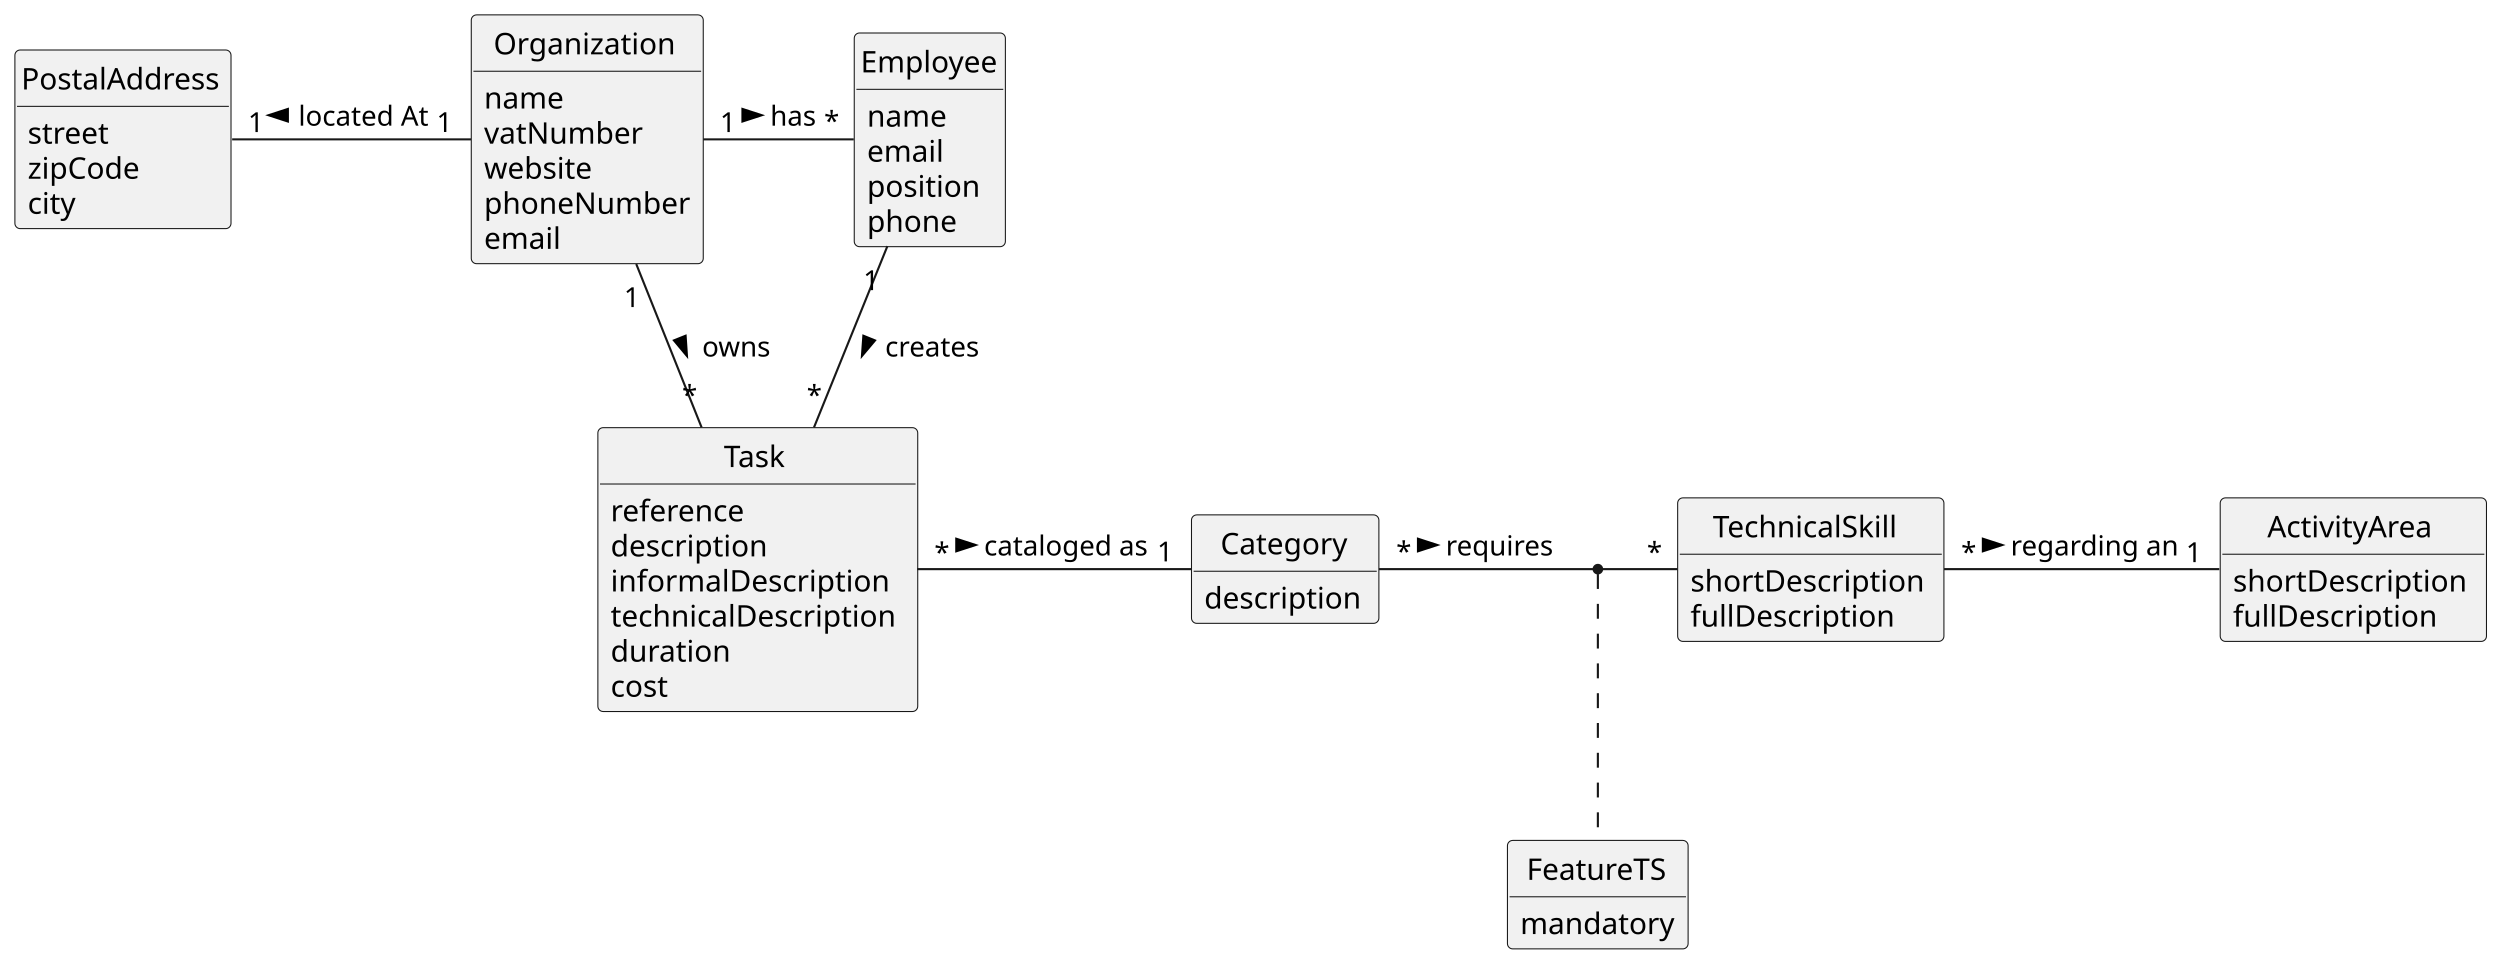
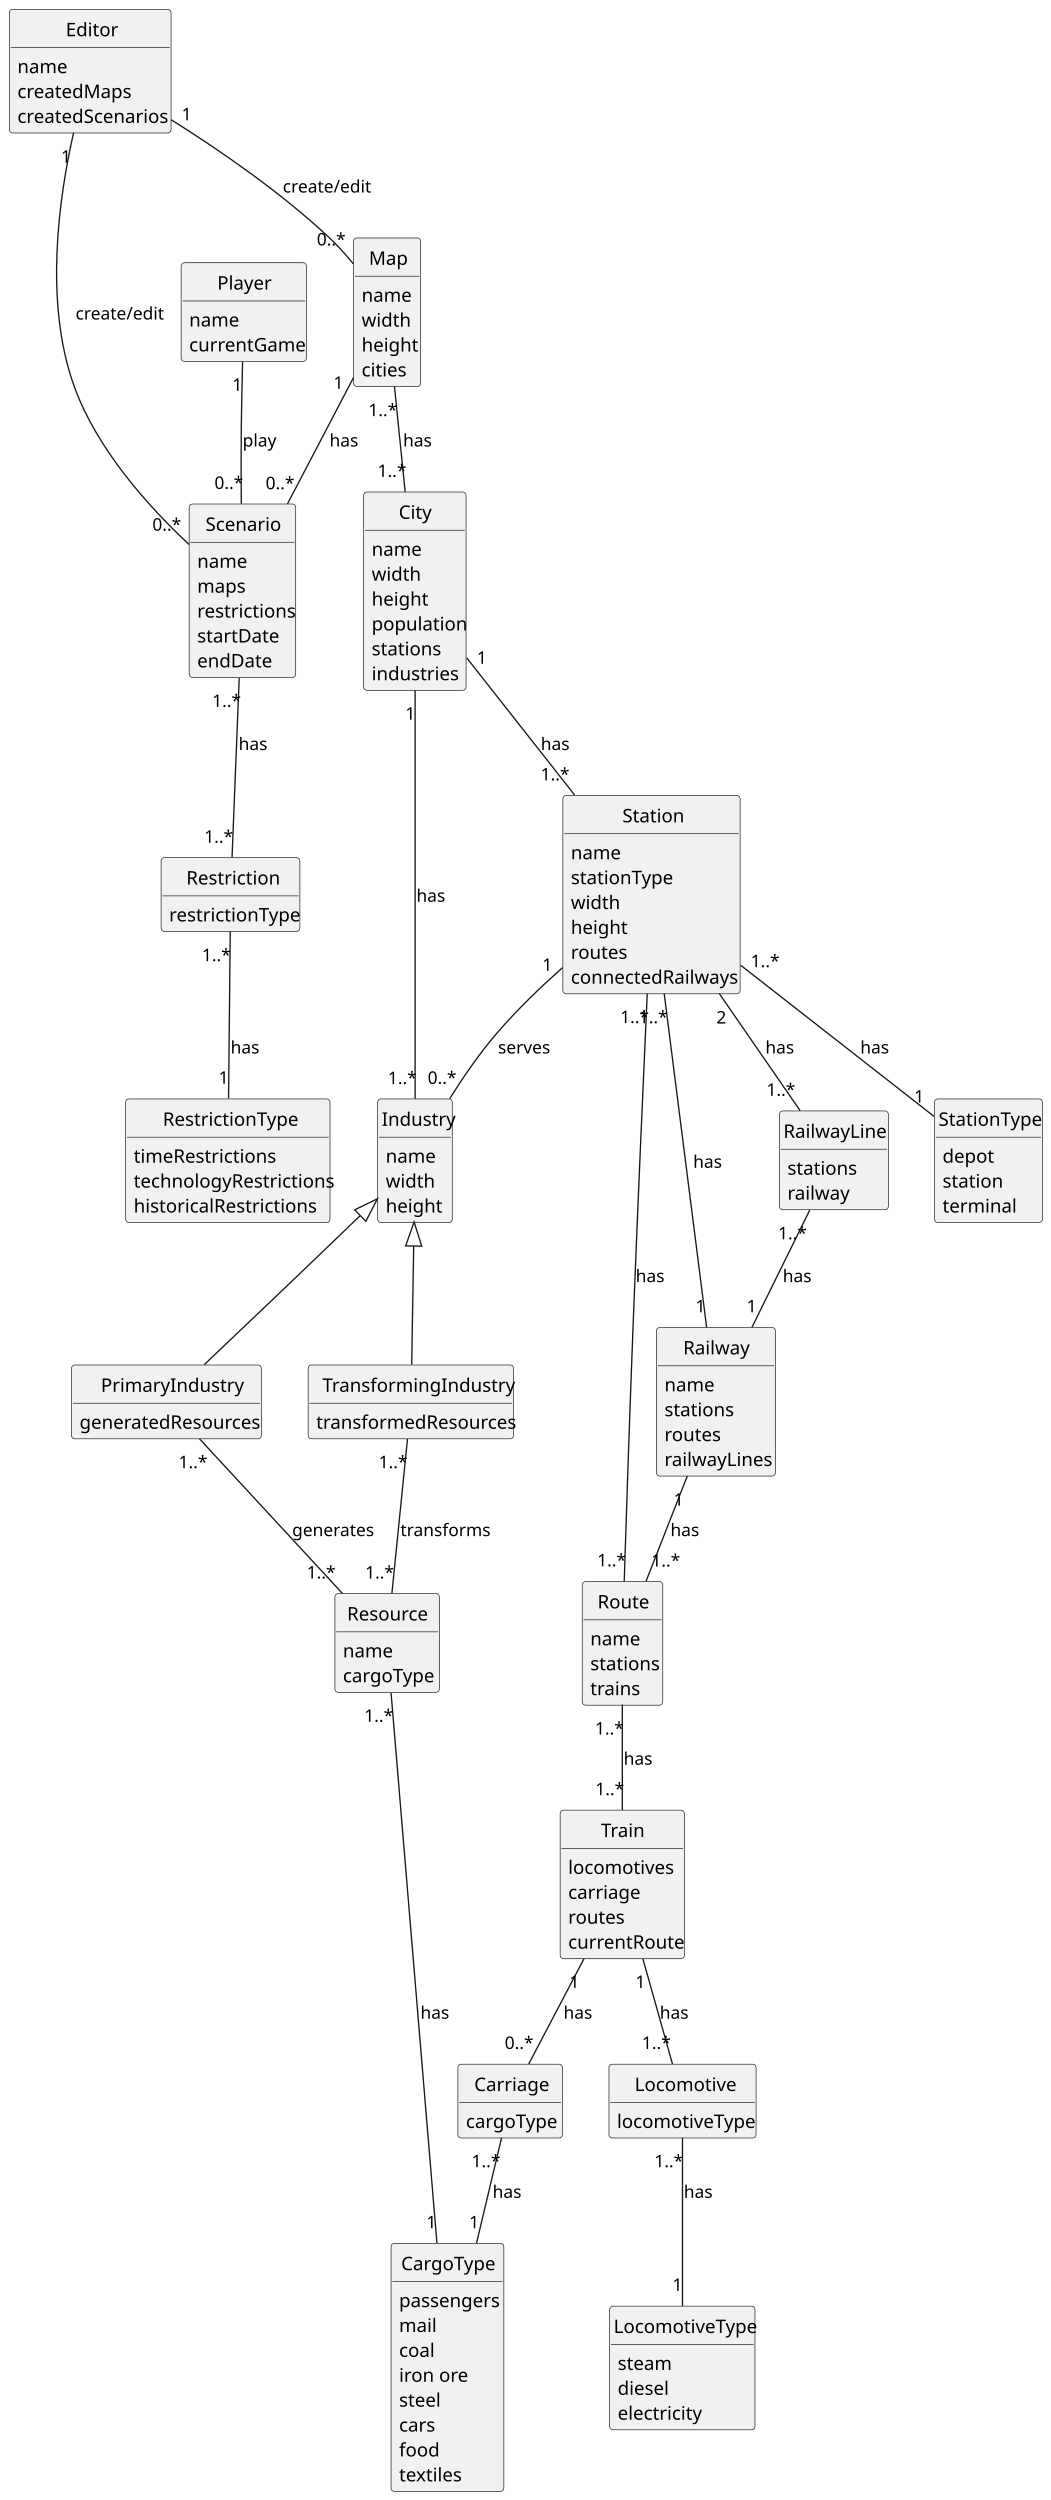
- <svg xmlns="http://www.w3.org/2000/svg" contentStyleType="text/css" height="452px" preserveAspectRatio="none" style="width:1175px;height:452px;background:#FFFFFF;" version="1.1" viewBox="0 0 1175 452" width="1175px" zoomAndPan="magnify">
+ <svg xmlns="http://www.w3.org/2000/svg" contentStyleType="text/css" height="1870px" preserveAspectRatio="none" style="width:786px;height:1870px;background:#FFFFFF;" version="1.1" viewBox="0 0 786 1870" width="786px" zoomAndPan="magnify">
  <defs />
  <g>
-     <g id="elem_Organization">
-       <rect codeLine="12" fill="#F1F1F1" height="116.93" id="Organization" rx="2.5" ry="2.5" style="stroke:#181818;stroke-width:0.5;" width="109.029" x="221.5" y="7" />
-       <text fill="#000000" font-family="sans-serif" font-size="14" lengthAdjust="spacing" textLength="88.129" x="231.95" y="25.535">Organization</text>
-       <line style="stroke:#181818;stroke-width:0.5;" x1="222.5" x2="329.529" y1="33.488" y2="33.488" />
-       <text fill="#000000" font-family="sans-serif" font-size="14" lengthAdjust="spacing" textLength="37.29" x="227.5" y="51.023">name</text>
-       <text fill="#000000" font-family="sans-serif" font-size="14" lengthAdjust="spacing" textLength="74.655" x="227.5" y="67.512">vatNumber</text>
-       <text fill="#000000" font-family="sans-serif" font-size="14" lengthAdjust="spacing" textLength="51.618" x="227.5" y="84">website</text>
-       <text fill="#000000" font-family="sans-serif" font-size="14" lengthAdjust="spacing" textLength="97.029" x="227.5" y="100.488">phoneNumber</text>
-       <text fill="#000000" font-family="sans-serif" font-size="14" lengthAdjust="spacing" textLength="36.695" x="227.5" y="116.977">email</text>
-     </g>
-     <g id="elem_Task">
-       <rect codeLine="20" fill="#F1F1F1" height="133.418" id="Task" rx="2.5" ry="2.5" style="stroke:#181818;stroke-width:0.5;" width="150.332" x="281" y="201" />
-       <text fill="#000000" font-family="sans-serif" font-size="14" lengthAdjust="spacing" textLength="31.903" x="340.214" y="219.535">Task</text>
-       <line style="stroke:#181818;stroke-width:0.5;" x1="282" x2="430.332" y1="227.488" y2="227.488" />
-       <text fill="#000000" font-family="sans-serif" font-size="14" lengthAdjust="spacing" textLength="63.663" x="287" y="245.023">reference</text>
-       <text fill="#000000" font-family="sans-serif" font-size="14" lengthAdjust="spacing" textLength="76.077" x="287" y="261.512">description</text>
-       <text fill="#000000" font-family="sans-serif" font-size="14" lengthAdjust="spacing" textLength="134.811" x="287" y="278">informalDescription</text>
-       <text fill="#000000" font-family="sans-serif" font-size="14" lengthAdjust="spacing" textLength="138.332" x="287" y="294.488">technicalDescription</text>
-       <text fill="#000000" font-family="sans-serif" font-size="14" lengthAdjust="spacing" textLength="57.531" x="287" y="310.977">duration</text>
-       <text fill="#000000" font-family="sans-serif" font-size="14" lengthAdjust="spacing" textLength="28.144" x="287" y="327.465">cost</text>
-     </g>
-     <g id="elem_Category">
-       <rect codeLine="29" fill="#F1F1F1" height="50.977" id="Category" rx="2.5" ry="2.5" style="stroke:#181818;stroke-width:0.5;" width="88.077" x="560" y="242" />
-       <text fill="#000000" font-family="sans-serif" font-size="14" lengthAdjust="spacing" textLength="60.826" x="573.625" y="260.535">Category</text>
-       <line style="stroke:#181818;stroke-width:0.5;" x1="561" x2="647.077" y1="268.488" y2="268.488" />
-       <text fill="#000000" font-family="sans-serif" font-size="14" lengthAdjust="spacing" textLength="76.077" x="566" y="286.023">description</text>
-     </g>
-     <g id="elem_Employee">
-       <rect codeLine="33" fill="#F1F1F1" height="100.441" id="Employee" rx="2.5" ry="2.5" style="stroke:#181818;stroke-width:0.5;" width="71.03" x="401.5" y="15.5" />
-       <text fill="#000000" font-family="sans-serif" font-size="14" lengthAdjust="spacing" textLength="65.03" x="404.5" y="34.035">Employee</text>
-       <line style="stroke:#181818;stroke-width:0.5;" x1="402.5" x2="471.53" y1="41.988" y2="41.988" />
-       <text fill="#000000" font-family="sans-serif" font-size="14" lengthAdjust="spacing" textLength="37.29" x="407.5" y="59.523">name</text>
-       <text fill="#000000" font-family="sans-serif" font-size="14" lengthAdjust="spacing" textLength="36.695" x="407.5" y="76.012">email</text>
-       <text fill="#000000" font-family="sans-serif" font-size="14" lengthAdjust="spacing" textLength="55.166" x="407.5" y="92.5">position</text>
-       <text fill="#000000" font-family="sans-serif" font-size="14" lengthAdjust="spacing" textLength="42.588" x="407.5" y="108.988">phone</text>
-     </g>
-     <g id="elem_TechnicalSkill">
-       <rect codeLine="40" fill="#F1F1F1" height="67.465" id="TechnicalSkill" rx="2.5" ry="2.5" style="stroke:#181818;stroke-width:0.5;" width="125.142" x="788.5" y="234" />
-       <text fill="#000000" font-family="sans-serif" font-size="14" lengthAdjust="spacing" textLength="92.06" x="805.041" y="252.535">TechnicalSkill</text>
-       <line style="stroke:#181818;stroke-width:0.5;" x1="789.5" x2="912.642" y1="260.488" y2="260.488" />
-       <text fill="#000000" font-family="sans-serif" font-size="14" lengthAdjust="spacing" textLength="113.142" x="794.5" y="278.023">shortDescription</text>
-       <text fill="#000000" font-family="sans-serif" font-size="14" lengthAdjust="spacing" textLength="99.682" x="794.5" y="294.512">fullDescription</text>
-     </g>
-     <g id="elem_ActivityArea">
-       <rect codeLine="45" fill="#F1F1F1" height="67.465" id="ActivityArea" rx="2.5" ry="2.5" style="stroke:#181818;stroke-width:0.5;" width="125.142" x="1043.5" y="234" />
-       <text fill="#000000" font-family="sans-serif" font-size="14" lengthAdjust="spacing" textLength="80.876" x="1065.633" y="252.535">ActivityArea</text>
-       <line style="stroke:#181818;stroke-width:0.5;" x1="1044.5" x2="1167.642" y1="260.488" y2="260.488" />
-       <text fill="#000000" font-family="sans-serif" font-size="14" lengthAdjust="spacing" textLength="113.142" x="1049.5" y="278.023">shortDescription</text>
-       <text fill="#000000" font-family="sans-serif" font-size="14" lengthAdjust="spacing" textLength="99.682" x="1049.5" y="294.512">fullDescription</text>
-     </g>
-     <g id="elem_FeatureTS">
-       <rect codeLine="50" fill="#F1F1F1" height="50.977" id="FeatureTS" rx="2.5" ry="2.5" style="stroke:#181818;stroke-width:0.5;" width="84.912" x="708.5" y="395" />
-       <text fill="#000000" font-family="sans-serif" font-size="14" lengthAdjust="spacing" textLength="66.883" x="717.515" y="413.535">FeatureTS</text>
-       <line style="stroke:#181818;stroke-width:0.5;" x1="709.5" x2="792.412" y1="421.488" y2="421.488" />
-       <text fill="#000000" font-family="sans-serif" font-size="14" lengthAdjust="spacing" textLength="72.912" x="714.5" y="439.023">mandatory</text>
-     </g>
-     <g id="elem_PostalAddress">
-       <rect codeLine="59" fill="#F1F1F1" height="83.953" id="PostalAddress" rx="2.5" ry="2.5" style="stroke:#181818;stroke-width:0.5;" width="101.573" x="7" y="23.5" />
-       <text fill="#000000" font-family="sans-serif" font-size="14" lengthAdjust="spacing" textLength="95.573" x="10" y="42.035">PostalAddress</text>
-       <line style="stroke:#181818;stroke-width:0.5;" x1="8" x2="107.573" y1="49.988" y2="49.988" />
-       <text fill="#000000" font-family="sans-serif" font-size="14" lengthAdjust="spacing" textLength="38.938" x="13" y="67.523">street</text>
-       <text fill="#000000" font-family="sans-serif" font-size="14" lengthAdjust="spacing" textLength="55.781" x="13" y="84.012">zipCode</text>
-       <text fill="#000000" font-family="sans-serif" font-size="14" lengthAdjust="spacing" textLength="23.769" x="13" y="100.5">city</text>
-     </g>
-     <ellipse cx="751" cy="267.5" fill="#181818" rx="2" ry="2" style="stroke:#181818;stroke-width:1.0;" />
-     <g id="link_Organization_Employee">
-       <path codeLine="65" d="M330.51,65.5 C353.86,65.5 380.48,65.5 401.27,65.5 " fill="none" id="Organization-Employee" style="stroke:#181818;stroke-width:1.0;" />
-       <polygon fill="#000000" points="358,54.155,348.955,51.216,348.955,57.094,358,54.155" style="stroke:#000000;stroke-width:1.0;" />
-       <text fill="#000000" font-family="sans-serif" font-size="13" lengthAdjust="spacing" textLength="21.874" x="362" y="59.068">has</text>
-       <text fill="#000000" font-family="sans-serif" font-size="13" lengthAdjust="spacing" textLength="8.22" x="338.385" y="62.086">1</text>
-       <text fill="#000000" font-family="sans-serif" font-size="13" lengthAdjust="spacing" textLength="6.265" x="387.306" y="61.508">*</text>
-     </g>
-     <g id="link_Organization_Task">
-       <path codeLine="66" d="M299.03,124.08 C308.63,148.08 319.84,176.09 329.75,200.88 " fill="none" id="Organization-Task" style="stroke:#181818;stroke-width:1.0;" />
-       <polygon fill="#000000" points="322.857,167.298,322.226,157.808,316.769,159.991,322.857,167.298" style="stroke:#000000;stroke-width:1.0;" />
-       <text fill="#000000" font-family="sans-serif" font-size="13" lengthAdjust="spacing" textLength="32.697" x="330" y="167.568">owns</text>
-       <text fill="#000000" font-family="sans-serif" font-size="13" lengthAdjust="spacing" textLength="8.22" x="293.241" y="144.311">1</text>
-       <text fill="#000000" font-family="sans-serif" font-size="13" lengthAdjust="spacing" textLength="6.265" x="320.547" y="190.336">*</text>
-     </g>
-     <g id="link_Employee_Task">
-       <path codeLine="67" d="M417.08,115.68 C406.68,141.36 393.82,173.12 382.58,200.87 " fill="none" id="Employee-Task" style="stroke:#181818;stroke-width:1.0;" />
-       <polygon fill="#000000" points="405.123,167.29,411.242,160.009,405.794,157.803,405.123,167.29" style="stroke:#000000;stroke-width:1.0;" />
-       <text fill="#000000" font-family="sans-serif" font-size="13" lengthAdjust="spacing" textLength="45.132" x="416" y="167.568">creates</text>
-       <text fill="#000000" font-family="sans-serif" font-size="13" lengthAdjust="spacing" textLength="8.22" x="405.73" y="136.35">1</text>
-       <text fill="#000000" font-family="sans-serif" font-size="13" lengthAdjust="spacing" textLength="6.265" x="379.155" y="190.325">*</text>
-     </g>
-     <g id="link_Task_Category">
-       <path codeLine="68" d="M431.08,267.5 C473.14,267.5 524.14,267.5 559.81,267.5 " fill="none" id="Task-Category" style="stroke:#181818;stroke-width:1.0;" />
-       <polygon fill="#000000" points="458.5,256.155,449.455,253.216,449.455,259.094,458.5,256.155" style="stroke:#000000;stroke-width:1.0;" />
-       <text fill="#000000" font-family="sans-serif" font-size="13" lengthAdjust="spacing" textLength="79.073" x="462.5" y="261.068">cataloged as</text>
-       <text fill="#000000" font-family="sans-serif" font-size="13" lengthAdjust="spacing" textLength="6.265" x="439.129" y="264.289">*</text>
-       <text fill="#000000" font-family="sans-serif" font-size="13" lengthAdjust="spacing" textLength="8.22" x="543.84" y="263.854">1</text>
-     </g>
-     <g id="link_TechnicalSkill_ActivityArea">
-       <path codeLine="69" d="M913.71,267.5 C953.08,267.5 1003.68,267.5 1043.09,267.5 " fill="none" id="TechnicalSkill-ActivityArea" style="stroke:#181818;stroke-width:1.0;" />
-       <polygon fill="#000000" points="941,256.155,931.955,253.216,931.955,259.094,941,256.155" style="stroke:#000000;stroke-width:1.0;" />
-       <text fill="#000000" font-family="sans-serif" font-size="13" lengthAdjust="spacing" textLength="80.641" x="945" y="261.068">regarding an</text>
-       <text fill="#000000" font-family="sans-serif" font-size="13" lengthAdjust="spacing" textLength="6.265" x="921.726" y="264.145">*</text>
-       <text fill="#000000" font-family="sans-serif" font-size="13" lengthAdjust="spacing" textLength="8.22" x="1027.358" y="264.192">1</text>
-     </g>
-     <g id="link_Category_apoint16">
-       <path d="M648.1,267.5 C686.67,267.5 738.16,267.5 748.96,267.5 " fill="none" id="Category-apoint16" style="stroke:#181818;stroke-width:1.0;" />
-       <polygon fill="#000000" points="675.5,256.155,666.455,253.216,666.455,259.094,675.5,256.155" style="stroke:#000000;stroke-width:1.0;" />
-       <text fill="#000000" font-family="sans-serif" font-size="13" lengthAdjust="spacing" textLength="51.759" x="679.5" y="261.068">requires</text>
-       <text fill="#000000" font-family="sans-serif" font-size="13" lengthAdjust="spacing" textLength="6.265" x="656.212" y="263.808">*</text>
-     </g>
-     <g id="link_apoint16_TechnicalSkill">
-       <path d="M753.34,267.5 C765.04,267.5 776.74,267.5 788.44,267.5 " fill="none" id="apoint16-TechnicalSkill" style="stroke:#181818;stroke-width:1.0;" />
-       <text fill="#000000" font-family="sans-serif" font-size="13" lengthAdjust="spacing" textLength="6.265" x="774.048" y="264.098">*</text>
-     </g>
-     <g id="link_apoint16_FeatureTS">
-       <path d="M751,269.81 C751,280.56 751,355.09 751,394.77 " fill="none" id="apoint16-FeatureTS" style="stroke:#181818;stroke-width:1.0;stroke-dasharray:7.0,7.0;" />
-     </g>
-     <g id="link_PostalAddress_Organization">
-       <path codeLine="74" d="M109.11,65.5 C142.84,65.5 186.98,65.5 221.4,65.5 " fill="none" id="PostalAddress-Organization" style="stroke:#181818;stroke-width:1.0;" />
-       <polygon fill="#000000" points="126.25,54.155,135.295,57.094,135.295,51.216,126.25,54.155" style="stroke:#000000;stroke-width:1.0;" />
-       <text fill="#000000" font-family="sans-serif" font-size="13" lengthAdjust="spacing" textLength="63.813" x="140.25" y="59.068">located At</text>
-       <text fill="#000000" font-family="sans-serif" font-size="13" lengthAdjust="spacing" textLength="8.22" x="116.559" y="62.085">1</text>
-       <text fill="#000000" font-family="sans-serif" font-size="13" lengthAdjust="spacing" textLength="8.22" x="205.173" y="62.041">1</text>
+     <g id="elem_Editor">
+       <rect codeLine="8" fill="#F1F1F1" height="92.484" id="Editor" rx="2.5" ry="2.5" style="stroke:#181818;stroke-width:0.5;" width="120.951" x="7" y="7" />
+       <text fill="#000000" font-family="sans-serif" font-size="14" lengthAdjust="spacing" textLength="36.572" x="49.19" y="27.107">Editor</text>
+       <line style="stroke:#181818;stroke-width:0.5;" x1="8" x2="126.951" y1="35.621" y2="35.621" />
+       <text fill="#000000" font-family="sans-serif" font-size="14" lengthAdjust="spacing" textLength="35.02" x="13" y="54.728">name</text>
+       <text fill="#000000" font-family="sans-serif" font-size="14" lengthAdjust="spacing" textLength="80.931" x="13" y="73.35">createdMaps</text>
+       <text fill="#000000" font-family="sans-serif" font-size="14" lengthAdjust="spacing" textLength="108.951" x="13" y="91.971">createdScenarios</text>
+     </g>
+     <g id="elem_Player">
+       <rect codeLine="14" fill="#F1F1F1" height="73.863" id="Player" rx="2.5" ry="2.5" style="stroke:#181818;stroke-width:0.5;" width="93.696" x="135.5" y="196.5" />
+       <text fill="#000000" font-family="sans-serif" font-size="14" lengthAdjust="spacing" textLength="39.683" x="162.507" y="216.607">Player</text>
+       <line style="stroke:#181818;stroke-width:0.5;" x1="136.5" x2="228.196" y1="225.121" y2="225.121" />
+       <text fill="#000000" font-family="sans-serif" font-size="14" lengthAdjust="spacing" textLength="35.02" x="141.5" y="244.228">name</text>
+       <text fill="#000000" font-family="sans-serif" font-size="14" lengthAdjust="spacing" textLength="81.696" x="141.5" y="262.85">currentGame</text>
+     </g>
+     <g id="elem_Map">
+       <rect codeLine="19" fill="#F1F1F1" height="111.106" id="Map" rx="2.5" ry="2.5" style="stroke:#181818;stroke-width:0.5;" width="50.145" x="264.5" y="178" />
+       <text fill="#000000" font-family="sans-serif" font-size="14" lengthAdjust="spacing" textLength="27.234" x="275.955" y="198.107">Map</text>
+       <line style="stroke:#181818;stroke-width:0.5;" x1="265.5" x2="313.644" y1="206.621" y2="206.621" />
+       <text fill="#000000" font-family="sans-serif" font-size="14" lengthAdjust="spacing" textLength="35.02" x="270.5" y="225.728">name</text>
+       <text fill="#000000" font-family="sans-serif" font-size="14" lengthAdjust="spacing" textLength="32.683" x="270.5" y="244.35">width</text>
+       <text fill="#000000" font-family="sans-serif" font-size="14" lengthAdjust="spacing" textLength="38.145" x="270.5" y="262.971">height</text>
+       <text fill="#000000" font-family="sans-serif" font-size="14" lengthAdjust="spacing" textLength="31.896" x="270.5" y="281.592">cities</text>
+     </g>
+     <g id="elem_Scenario">
+       <rect codeLine="26" fill="#F1F1F1" height="129.727" id="Scenario" rx="2.5" ry="2.5" style="stroke:#181818;stroke-width:0.5;" width="79.683" x="141.5" y="377" />
+       <text fill="#000000" font-family="sans-serif" font-size="14" lengthAdjust="spacing" textLength="55.255" x="153.714" y="397.107">Scenario</text>
+       <line style="stroke:#181818;stroke-width:0.5;" x1="142.5" x2="220.183" y1="405.621" y2="405.621" />
+       <text fill="#000000" font-family="sans-serif" font-size="14" lengthAdjust="spacing" textLength="35.02" x="147.5" y="424.728">name</text>
+       <text fill="#000000" font-family="sans-serif" font-size="14" lengthAdjust="spacing" textLength="34.234" x="147.5" y="443.35">maps</text>
+       <text fill="#000000" font-family="sans-serif" font-size="14" lengthAdjust="spacing" textLength="67.683" x="147.5" y="461.971">restrictions</text>
+       <text fill="#000000" font-family="sans-serif" font-size="14" lengthAdjust="spacing" textLength="56.8" x="147.5" y="480.592">startDate</text>
+       <text fill="#000000" font-family="sans-serif" font-size="14" lengthAdjust="spacing" textLength="52.931" x="147.5" y="499.213">endDate</text>
+     </g>
+     <g id="elem_Restriction">
+       <rect codeLine="34" fill="#F1F1F1" height="55.242" id="Restriction" rx="2.5" ry="2.5" style="stroke:#181818;stroke-width:0.5;" width="103.807" x="120.5" y="641.5" />
+       <text fill="#000000" font-family="sans-serif" font-size="14" lengthAdjust="spacing" textLength="66.131" x="139.338" y="661.607">Restriction</text>
+       <line style="stroke:#181818;stroke-width:0.5;" x1="121.5" x2="223.307" y1="670.121" y2="670.121" />
+       <text fill="#000000" font-family="sans-serif" font-size="14" lengthAdjust="spacing" textLength="91.807" x="126.5" y="689.229">restrictionType</text>
+     </g>
+     <g id="elem_City">
+       <rect codeLine="38" fill="#F1F1F1" height="148.348" id="City" rx="2.5" ry="2.5" style="stroke:#181818;stroke-width:0.5;" width="76.613" x="272" y="368" />
+       <text fill="#000000" font-family="sans-serif" font-size="14" lengthAdjust="spacing" textLength="24.11" x="298.252" y="388.107">City</text>
+       <line style="stroke:#181818;stroke-width:0.5;" x1="273" x2="347.613" y1="396.621" y2="396.621" />
+       <text fill="#000000" font-family="sans-serif" font-size="14" lengthAdjust="spacing" textLength="35.02" x="278" y="415.728">name</text>
+       <text fill="#000000" font-family="sans-serif" font-size="14" lengthAdjust="spacing" textLength="32.683" x="278" y="434.35">width</text>
+       <text fill="#000000" font-family="sans-serif" font-size="14" lengthAdjust="spacing" textLength="38.145" x="278" y="452.971">height</text>
+       <text fill="#000000" font-family="sans-serif" font-size="14" lengthAdjust="spacing" textLength="64.613" x="278" y="471.592">population</text>
+       <text fill="#000000" font-family="sans-serif" font-size="14" lengthAdjust="spacing" textLength="48.248" x="278" y="490.213">stations</text>
+       <text fill="#000000" font-family="sans-serif" font-size="14" lengthAdjust="spacing" textLength="59.917" x="278" y="508.834">industries</text>
+     </g>
+     <g id="elem_Industry">
+       <rect codeLine="47" fill="#F1F1F1" height="92.484" id="Industry" rx="2.5" ry="2.5" style="stroke:#181818;stroke-width:0.5;" width="55.8" x="282.5" y="822" />
+       <text fill="#000000" font-family="sans-serif" font-size="14" lengthAdjust="spacing" textLength="49.8" x="285.5" y="842.107">Industry</text>
+       <line style="stroke:#181818;stroke-width:0.5;" x1="283.5" x2="337.3" y1="850.621" y2="850.621" />
+       <text fill="#000000" font-family="sans-serif" font-size="14" lengthAdjust="spacing" textLength="35.02" x="288.5" y="869.729">name</text>
+       <text fill="#000000" font-family="sans-serif" font-size="14" lengthAdjust="spacing" textLength="32.683" x="288.5" y="888.35">width</text>
+       <text fill="#000000" font-family="sans-serif" font-size="14" lengthAdjust="spacing" textLength="38.145" x="288.5" y="906.971">height</text>
+     </g>
+     <g id="elem_PrimaryIndustry">
+       <rect codeLine="53" fill="#F1F1F1" height="55.242" id="PrimaryIndustry" rx="2.5" ry="2.5" style="stroke:#181818;stroke-width:0.5;" width="141.972" x="53.5" y="1021" />
+       <text fill="#000000" font-family="sans-serif" font-size="14" lengthAdjust="spacing" textLength="98.02" x="75.476" y="1041.107">PrimaryIndustry</text>
+       <line style="stroke:#181818;stroke-width:0.5;" x1="54.5" x2="194.472" y1="1049.621" y2="1049.621" />
+       <text fill="#000000" font-family="sans-serif" font-size="14" lengthAdjust="spacing" textLength="129.972" x="59.5" y="1068.728">generatedResources</text>
+     </g>
+     <g id="elem_TransformingIndustry">
+       <rect codeLine="57" fill="#F1F1F1" height="55.242" id="TransformingIndustry" rx="2.5" ry="2.5" style="stroke:#181818;stroke-width:0.5;" width="153.613" x="230.5" y="1021" />
+       <text fill="#000000" font-family="sans-serif" font-size="14" lengthAdjust="spacing" textLength="132.269" x="241.172" y="1041.107">TransformingIndustry</text>
+       <line style="stroke:#181818;stroke-width:0.5;" x1="231.5" x2="383.113" y1="1049.621" y2="1049.621" />
+       <text fill="#000000" font-family="sans-serif" font-size="14" lengthAdjust="spacing" textLength="141.613" x="236.5" y="1068.728">transformedResources</text>
+     </g>
+     <g id="elem_Resource">
+       <rect codeLine="61" fill="#F1F1F1" height="73.863" id="Resource" rx="2.5" ry="2.5" style="stroke:#181818;stroke-width:0.5;" width="78.144" x="250.5" y="1192" />
+       <text fill="#000000" font-family="sans-serif" font-size="14" lengthAdjust="spacing" textLength="59.917" x="259.614" y="1212.107">Resource</text>
+       <line style="stroke:#181818;stroke-width:0.5;" x1="251.5" x2="327.644" y1="1220.621" y2="1220.621" />
+       <text fill="#000000" font-family="sans-serif" font-size="14" lengthAdjust="spacing" textLength="35.02" x="256.5" y="1239.728">name</text>
+       <text fill="#000000" font-family="sans-serif" font-size="14" lengthAdjust="spacing" textLength="66.144" x="256.5" y="1258.35">cargoType</text>
+     </g>
+     <g id="elem_Station">
+       <rect codeLine="66" fill="#F1F1F1" height="148.348" id="Station" rx="2.5" ry="2.5" style="stroke:#181818;stroke-width:0.5;" width="132.62" x="421" y="595" />
+       <text fill="#000000" font-family="sans-serif" font-size="14" lengthAdjust="spacing" textLength="43.586" x="465.517" y="615.107">Station</text>
+       <line style="stroke:#181818;stroke-width:0.5;" x1="422" x2="552.62" y1="623.621" y2="623.621" />
+       <text fill="#000000" font-family="sans-serif" font-size="14" lengthAdjust="spacing" textLength="35.02" x="427" y="642.729">name</text>
+       <text fill="#000000" font-family="sans-serif" font-size="14" lengthAdjust="spacing" textLength="72.372" x="427" y="661.35">stationType</text>
+       <text fill="#000000" font-family="sans-serif" font-size="14" lengthAdjust="spacing" textLength="32.683" x="427" y="679.971">width</text>
+       <text fill="#000000" font-family="sans-serif" font-size="14" lengthAdjust="spacing" textLength="38.145" x="427" y="698.592">height</text>
+       <text fill="#000000" font-family="sans-serif" font-size="14" lengthAdjust="spacing" textLength="38.91" x="427" y="717.213">routes</text>
+       <text fill="#000000" font-family="sans-serif" font-size="14" lengthAdjust="spacing" textLength="120.62" x="427" y="735.834">connectedRailways</text>
+     </g>
+     <g id="elem_RailwayLine">
+       <rect codeLine="75" fill="#F1F1F1" height="73.863" id="RailwayLine" rx="2.5" ry="2.5" style="stroke:#181818;stroke-width:0.5;" width="81.482" x="583" y="831" />
+       <text fill="#000000" font-family="sans-serif" font-size="14" lengthAdjust="spacing" textLength="75.482" x="586" y="851.107">RailwayLine</text>
+       <line style="stroke:#181818;stroke-width:0.5;" x1="584" x2="663.482" y1="859.621" y2="859.621" />
+       <text fill="#000000" font-family="sans-serif" font-size="14" lengthAdjust="spacing" textLength="48.248" x="589" y="878.729">stations</text>
+       <text fill="#000000" font-family="sans-serif" font-size="14" lengthAdjust="spacing" textLength="43.565" x="589" y="897.35">railway</text>
+     </g>
+     <g id="elem_Railway">
+       <rect codeLine="80" fill="#F1F1F1" height="111.106" id="Railway" rx="2.5" ry="2.5" style="stroke:#181818;stroke-width:0.5;" width="89.034" x="491" y="993" />
+       <text fill="#000000" font-family="sans-serif" font-size="14" lengthAdjust="spacing" textLength="49.014" x="511.01" y="1013.107">Railway</text>
+       <line style="stroke:#181818;stroke-width:0.5;" x1="492" x2="579.034" y1="1021.621" y2="1021.621" />
+       <text fill="#000000" font-family="sans-serif" font-size="14" lengthAdjust="spacing" textLength="35.02" x="497" y="1040.728">name</text>
+       <text fill="#000000" font-family="sans-serif" font-size="14" lengthAdjust="spacing" textLength="48.248" x="497" y="1059.35">stations</text>
+       <text fill="#000000" font-family="sans-serif" font-size="14" lengthAdjust="spacing" textLength="38.91" x="497" y="1077.971">routes</text>
+       <text fill="#000000" font-family="sans-serif" font-size="14" lengthAdjust="spacing" textLength="77.034" x="497" y="1096.592">railwayLines</text>
+     </g>
+     <g id="elem_Route">
+       <rect codeLine="87" fill="#F1F1F1" height="92.484" id="Route" rx="2.5" ry="2.5" style="stroke:#181818;stroke-width:0.5;" width="60.248" x="435.5" y="1183" />
+       <text fill="#000000" font-family="sans-serif" font-size="14" lengthAdjust="spacing" textLength="37.358" x="446.945" y="1203.107">Route</text>
+       <line style="stroke:#181818;stroke-width:0.5;" x1="436.5" x2="494.748" y1="1211.621" y2="1211.621" />
+       <text fill="#000000" font-family="sans-serif" font-size="14" lengthAdjust="spacing" textLength="35.02" x="441.5" y="1230.728">name</text>
+       <text fill="#000000" font-family="sans-serif" font-size="14" lengthAdjust="spacing" textLength="48.248" x="441.5" y="1249.35">stations</text>
+       <text fill="#000000" font-family="sans-serif" font-size="14" lengthAdjust="spacing" textLength="34.234" x="441.5" y="1267.971">trains</text>
+     </g>
+     <g id="elem_Train">
+       <rect codeLine="93" fill="#F1F1F1" height="111.106" id="Train" rx="2.5" ry="2.5" style="stroke:#181818;stroke-width:0.5;" width="92.931" x="419" y="1354" />
+       <text fill="#000000" font-family="sans-serif" font-size="14" lengthAdjust="spacing" textLength="31.896" x="449.517" y="1374.107">Train</text>
+       <line style="stroke:#181818;stroke-width:0.5;" x1="420" x2="510.931" y1="1382.621" y2="1382.621" />
+       <text fill="#000000" font-family="sans-serif" font-size="14" lengthAdjust="spacing" textLength="73.917" x="425" y="1401.728">locomotives</text>
+       <text fill="#000000" font-family="sans-serif" font-size="14" lengthAdjust="spacing" textLength="50.579" x="425" y="1420.35">carriage</text>
+       <text fill="#000000" font-family="sans-serif" font-size="14" lengthAdjust="spacing" textLength="38.91" x="425" y="1438.971">routes</text>
+       <text fill="#000000" font-family="sans-serif" font-size="14" lengthAdjust="spacing" textLength="80.931" x="425" y="1457.592">currentRoute</text>
+     </g>
+     <g id="elem_Locomotive">
+       <rect codeLine="100" fill="#F1F1F1" height="55.242" id="Locomotive" rx="2.5" ry="2.5" style="stroke:#181818;stroke-width:0.5;" width="110.041" x="455.5" y="1544" />
+       <text fill="#000000" font-family="sans-serif" font-size="14" lengthAdjust="spacing" textLength="71.593" x="474.724" y="1564.107">Locomotive</text>
+       <line style="stroke:#181818;stroke-width:0.5;" x1="456.5" x2="564.541" y1="1572.621" y2="1572.621" />
+       <text fill="#000000" font-family="sans-serif" font-size="14" lengthAdjust="spacing" textLength="98.041" x="461.5" y="1591.728">locomotiveType</text>
+     </g>
+     <g id="elem_Carriage">
+       <rect codeLine="104" fill="#F1F1F1" height="55.242" id="Carriage" rx="2.5" ry="2.5" style="stroke:#181818;stroke-width:0.5;" width="78.144" x="342.5" y="1544" />
+       <text fill="#000000" font-family="sans-serif" font-size="14" lengthAdjust="spacing" textLength="53.69" x="354.728" y="1564.107">Carriage</text>
+       <line style="stroke:#181818;stroke-width:0.5;" x1="343.5" x2="419.644" y1="1572.621" y2="1572.621" />
+       <text fill="#000000" font-family="sans-serif" font-size="14" lengthAdjust="spacing" textLength="66.144" x="348.5" y="1591.728">cargoType</text>
+     </g>
+     <g id="elem_RestrictionType">
+       <rect codeLine="108" fill="#F1F1F1" height="92.484" id="RestrictionType" rx="2.5" ry="2.5" style="stroke:#181818;stroke-width:0.5;" width="152.848" x="94" y="822" />
+       <text fill="#000000" font-family="sans-serif" font-size="14" lengthAdjust="spacing" textLength="97.255" x="121.796" y="842.107">RestrictionType</text>
+       <line style="stroke:#181818;stroke-width:0.5;" x1="95" x2="245.848" y1="850.621" y2="850.621" />
+       <text fill="#000000" font-family="sans-serif" font-size="14" lengthAdjust="spacing" textLength="99.579" x="100" y="869.729">timeRestrictions</text>
+       <text fill="#000000" font-family="sans-serif" font-size="14" lengthAdjust="spacing" textLength="140.848" x="100" y="888.35">technologyRestrictions</text>
+       <text fill="#000000" font-family="sans-serif" font-size="14" lengthAdjust="spacing" textLength="128.372" x="100" y="906.971">historicalRestrictions</text>
+     </g>
+     <g id="elem_StationType">
+       <rect codeLine="114" fill="#F1F1F1" height="92.484" id="StationType" rx="2.5" ry="2.5" style="stroke:#181818;stroke-width:0.5;" width="80.71" x="699" y="822" />
+       <text fill="#000000" font-family="sans-serif" font-size="14" lengthAdjust="spacing" textLength="74.71" x="702" y="842.107">StationType</text>
+       <line style="stroke:#181818;stroke-width:0.5;" x1="700" x2="778.71" y1="850.621" y2="850.621" />
+       <text fill="#000000" font-family="sans-serif" font-size="14" lengthAdjust="spacing" textLength="35.034" x="705" y="869.729">depot</text>
+       <text fill="#000000" font-family="sans-serif" font-size="14" lengthAdjust="spacing" textLength="41.248" x="705" y="888.35">station</text>
+       <text fill="#000000" font-family="sans-serif" font-size="14" lengthAdjust="spacing" textLength="49.793" x="705" y="906.971">terminal</text>
+     </g>
+     <g id="elem_LocomotiveType">
+       <rect codeLine="120" fill="#F1F1F1" height="92.484" id="LocomotiveType" rx="2.5" ry="2.5" style="stroke:#181818;stroke-width:0.5;" width="108.717" x="456" y="1725" />
+       <text fill="#000000" font-family="sans-serif" font-size="14" lengthAdjust="spacing" textLength="102.717" x="459" y="1745.107">LocomotiveType</text>
+       <line style="stroke:#181818;stroke-width:0.5;" x1="457" x2="563.717" y1="1753.621" y2="1753.621" />
+       <text fill="#000000" font-family="sans-serif" font-size="14" lengthAdjust="spacing" textLength="38.124" x="462" y="1772.728">steam</text>
+       <text fill="#000000" font-family="sans-serif" font-size="14" lengthAdjust="spacing" textLength="36.579" x="462" y="1791.35">diesel</text>
+       <text fill="#000000" font-family="sans-serif" font-size="14" lengthAdjust="spacing" textLength="58.345" x="462" y="1809.971">electricity</text>
+     </g>
+     <g id="elem_CargoType">
+       <rect codeLine="126" fill="#F1F1F1" height="185.59" id="CargoType" rx="2.5" ry="2.5" style="stroke:#181818;stroke-width:0.5;" width="84.379" x="292.5" y="1678" />
+       <text fill="#000000" font-family="sans-serif" font-size="14" lengthAdjust="spacing" textLength="69.255" x="300.062" y="1698.107">CargoType</text>
+       <line style="stroke:#181818;stroke-width:0.5;" x1="293.5" x2="375.879" y1="1706.621" y2="1706.621" />
+       <text fill="#000000" font-family="sans-serif" font-size="14" lengthAdjust="spacing" textLength="72.379" x="298.5" y="1725.728">passengers</text>
+       <text fill="#000000" font-family="sans-serif" font-size="14" lengthAdjust="spacing" textLength="25.669" x="298.5" y="1744.35">mail</text>
+       <text fill="#000000" font-family="sans-serif" font-size="14" lengthAdjust="spacing" textLength="25.683" x="298.5" y="1762.971">coal</text>
+       <text fill="#000000" font-family="sans-serif" font-size="14" lengthAdjust="spacing" textLength="47.469" x="298.5" y="1781.592">iron ore</text>
+       <text fill="#000000" font-family="sans-serif" font-size="14" lengthAdjust="spacing" textLength="29.572" x="298.5" y="1800.213">steel</text>
+       <text fill="#000000" font-family="sans-serif" font-size="14" lengthAdjust="spacing" textLength="26.448" x="298.5" y="1818.834">cars</text>
+       <text fill="#000000" font-family="sans-serif" font-size="14" lengthAdjust="spacing" textLength="27.248" x="298.5" y="1837.455">food</text>
+       <text fill="#000000" font-family="sans-serif" font-size="14" lengthAdjust="spacing" textLength="43.572" x="298.5" y="1856.076">textiles</text>
+     </g>
+     <g id="link_Editor_Map">
+       <path codeLine="137" d="M128.04,89.56 C164.38,112.41 210.41,144.09 246.5,178 C252.74,183.86 258.82,190.66 264.36,197.43 " fill="none" id="Editor-Map" style="stroke:#181818;stroke-width:1.0;" />
+       <text fill="#000000" font-family="sans-serif" font-size="13" lengthAdjust="spacing" textLength="60.703" x="211.5" y="144.028">create/edit</text>
+       <text fill="#000000" font-family="sans-serif" font-size="13" lengthAdjust="spacing" textLength="7.23" x="135.862" y="89.996">1</text>
+       <text fill="#000000" font-family="sans-serif" font-size="13" lengthAdjust="spacing" textLength="19.513" x="236.961" y="183.617">0..*</text>
+     </g>
+     <g id="link_Editor_Scenario">
+       <path codeLine="138" d="M55.06,99.26 C44.02,147.74 32.84,226.17 55.5,289 C72.53,336.24 111.33,379.19 141.41,407.29 " fill="none" id="Editor-Scenario" style="stroke:#181818;stroke-width:1.0;" />
+       <text fill="#000000" font-family="sans-serif" font-size="13" lengthAdjust="spacing" textLength="60.703" x="56.5" y="239.028">create/edit</text>
+       <text fill="#000000" font-family="sans-serif" font-size="13" lengthAdjust="spacing" textLength="7.23" x="45.641" y="121.659">1</text>
+       <text fill="#000000" font-family="sans-serif" font-size="13" lengthAdjust="spacing" textLength="19.513" x="113.958" y="396.94">0..*</text>
+     </g>
+     <g id="link_Player_Scenario">
+       <path codeLine="139" d="M181.46,270.68 C181.07,285.64 180.69,303.15 180.5,319 C180.28,337.74 180.33,358.11 180.49,376.73 " fill="none" id="Player-Scenario" style="stroke:#181818;stroke-width:1.0;" />
+       <text fill="#000000" font-family="sans-serif" font-size="13" lengthAdjust="spacing" textLength="23.848" x="181.5" y="334.028">play</text>
+       <text fill="#000000" font-family="sans-serif" font-size="13" lengthAdjust="spacing" textLength="7.23" x="173.752" y="292.31">1</text>
+       <text fill="#000000" font-family="sans-serif" font-size="13" lengthAdjust="spacing" textLength="19.513" x="160.386" y="365.721">0..*</text>
+     </g>
+     <g id="link_Scenario_Restriction">
+       <path codeLine="140" d="M178.93,507.17 C177.16,551.6 174.88,608.43 173.57,641.28 " fill="none" id="Scenario-Restriction" style="stroke:#181818;stroke-width:1.0;" />
+       <text fill="#000000" font-family="sans-serif" font-size="13" lengthAdjust="spacing" textLength="20.96" x="178.5" y="561.028">has</text>
+       <text fill="#000000" font-family="sans-serif" font-size="13" lengthAdjust="spacing" textLength="19.513" x="158.728" y="528.825">1..*</text>
+       <text fill="#000000" font-family="sans-serif" font-size="13" lengthAdjust="spacing" textLength="19.513" x="152.803" y="630.39">1..*</text>
+     </g>
+     <g id="link_Restriction_RestrictionType">
+       <path codeLine="141" d="M172.23,696.57 C171.91,728.6 171.35,782.95 170.96,821.66 " fill="none" id="Restriction-RestrictionType" style="stroke:#181818;stroke-width:1.0;" />
+       <text fill="#000000" font-family="sans-serif" font-size="13" lengthAdjust="spacing" textLength="20.96" x="172.5" y="788.028">has</text>
+       <text fill="#000000" font-family="sans-serif" font-size="13" lengthAdjust="spacing" textLength="19.513" x="151.052" y="718.945">1..*</text>
+       <text fill="#000000" font-family="sans-serif" font-size="13" lengthAdjust="spacing" textLength="7.23" x="163.542" y="810.62">1</text>
+     </g>
+     <g id="link_Map_City">
+       <path codeLine="142" d="M295.04,289.03 C297.5,313.16 300.42,341.91 303.06,367.87 " fill="none" id="Map-City" style="stroke:#181818;stroke-width:1.0;" />
+       <text fill="#000000" font-family="sans-serif" font-size="13" lengthAdjust="spacing" textLength="20.96" x="301.5" y="334.028">has</text>
+       <text fill="#000000" font-family="sans-serif" font-size="13" lengthAdjust="spacing" textLength="19.513" x="275.556" y="311.274">1..*</text>
+       <text fill="#000000" font-family="sans-serif" font-size="13" lengthAdjust="spacing" textLength="19.513" x="282.437" y="356.762">1..*</text>
+     </g>
+     <g id="link_Map_Scenario">
+       <path codeLine="143" d="M264.45,282.39 C249.75,310.51 230.97,346.41 215.01,376.94 " fill="none" id="Map-Scenario" style="stroke:#181818;stroke-width:1.0;" />
+       <text fill="#000000" font-family="sans-serif" font-size="13" lengthAdjust="spacing" textLength="20.96" x="246.5" y="334.028">has</text>
+       <text fill="#000000" font-family="sans-serif" font-size="13" lengthAdjust="spacing" textLength="7.23" x="249.432" y="290.804">1</text>
+       <text fill="#000000" font-family="sans-serif" font-size="13" lengthAdjust="spacing" textLength="19.513" x="198.681" y="365.954">0..*</text>
+     </g>
+     <g id="link_City_Station">
+       <path codeLine="144" d="M349.12,492.1 C372.72,522.1 403.35,561.03 429.78,594.63 " fill="none" id="City-Station" style="stroke:#181818;stroke-width:1.0;" />
+       <text fill="#000000" font-family="sans-serif" font-size="13" lengthAdjust="spacing" textLength="20.96" x="404.5" y="561.028">has</text>
+       <text fill="#000000" font-family="sans-serif" font-size="13" lengthAdjust="spacing" textLength="7.23" x="356.678" y="496.533">1</text>
+       <text fill="#000000" font-family="sans-serif" font-size="13" lengthAdjust="spacing" textLength="19.513" x="404.416" y="583.757">1..*</text>
+     </g>
+     <g id="link_City_Industry">
+       <path codeLine="145" d="M310.5,516.37 C310.5,604.31 310.5,748.9 310.5,821.88 " fill="none" id="City-Industry" style="stroke:#181818;stroke-width:1.0;" />
+       <text fill="#000000" font-family="sans-serif" font-size="13" lengthAdjust="spacing" textLength="20.96" x="311.5" y="674.528">has</text>
+       <text fill="#000000" font-family="sans-serif" font-size="13" lengthAdjust="spacing" textLength="7.23" x="303.196" y="538.294">1</text>
+       <text fill="#000000" font-family="sans-serif" font-size="13" lengthAdjust="spacing" textLength="19.513" x="290.157" y="810.872">1..*</text>
+     </g>
+     <g id="link_Station_Industry">
+       <path codeLine="146" d="M420.75,723.78 C403.81,738.86 386.25,755.85 371.5,773 C358.69,787.9 346.49,805.67 336.42,821.74 " fill="none" id="Station-Industry" style="stroke:#181818;stroke-width:1.0;" />
+       <text fill="#000000" font-family="sans-serif" font-size="13" lengthAdjust="spacing" textLength="38.289" x="372.5" y="788.028">serves</text>
+       <text fill="#000000" font-family="sans-serif" font-size="13" lengthAdjust="spacing" textLength="7.23" x="405.663" y="726.156">1</text>
+       <text fill="#000000" font-family="sans-serif" font-size="13" lengthAdjust="spacing" textLength="19.513" x="319.884" y="810.711">0..*</text>
+     </g>
+     <g id="link_Station_StationType">
+       <path codeLine="147" d="M554.04,722.02 C599.97,757.93 659.59,804.53 698.66,835.07 " fill="none" id="Station-StationType" style="stroke:#181818;stroke-width:1.0;" />
+       <text fill="#000000" font-family="sans-serif" font-size="13" lengthAdjust="spacing" textLength="20.96" x="643.5" y="788.028">has</text>
+       <text fill="#000000" font-family="sans-serif" font-size="13" lengthAdjust="spacing" textLength="19.513" x="561.569" y="723.428">1..*</text>
+       <text fill="#000000" font-family="sans-serif" font-size="13" lengthAdjust="spacing" textLength="7.23" x="683.808" y="824.701">1</text>
+     </g>
+     <g id="link_Station_RailwayLine">
+       <path codeLine="148" d="M537.95,743.08 C558.59,772.97 581.54,806.22 598.47,830.74 " fill="none" id="Station-RailwayLine" style="stroke:#181818;stroke-width:1.0;" />
+       <text fill="#000000" font-family="sans-serif" font-size="13" lengthAdjust="spacing" textLength="20.96" x="572.5" y="788.028">has</text>
+       <text fill="#000000" font-family="sans-serif" font-size="13" lengthAdjust="spacing" textLength="7.23" x="535.823" y="765.621">2</text>
+       <text fill="#000000" font-family="sans-serif" font-size="13" lengthAdjust="spacing" textLength="19.513" x="573.322" y="819.655">1..*</text>
+     </g>
+     <g id="link_Station_Railway">
+       <path codeLine="149" d="M496.81,743.23 C506.11,816.35 520.18,927.04 528.55,992.82 " fill="none" id="Station-Railway" style="stroke:#181818;stroke-width:1.0;" />
+       <text fill="#000000" font-family="sans-serif" font-size="13" lengthAdjust="spacing" textLength="20.96" x="518.5" y="873.528">has</text>
+       <text fill="#000000" font-family="sans-serif" font-size="13" lengthAdjust="spacing" textLength="19.513" x="477.835" y="765.399">1..*</text>
+       <text fill="#000000" font-family="sans-serif" font-size="13" lengthAdjust="spacing" textLength="7.23" x="520.224" y="981.637">1</text>
+     </g>
+     <g id="link_RailwayLine_Railway">
+       <path codeLine="150" d="M605.69,905.12 C593.29,930.28 576.52,964.3 562.48,992.78 " fill="none" id="RailwayLine-Railway" style="stroke:#181818;stroke-width:1.0;" />
+       <text fill="#000000" font-family="sans-serif" font-size="13" lengthAdjust="spacing" textLength="20.96" x="585.5" y="959.028">has</text>
+       <text fill="#000000" font-family="sans-serif" font-size="13" lengthAdjust="spacing" textLength="19.513" x="581.999" y="927.026">1..*</text>
+       <text fill="#000000" font-family="sans-serif" font-size="13" lengthAdjust="spacing" textLength="7.23" x="558.501" y="981.592">1</text>
+     </g>
+     <g id="link_Station_Route">
+       <path codeLine="151" d="M484.14,743.11 C481.17,808.57 476.82,907.19 473.5,993 C470.94,1059.08 468.42,1135.64 466.91,1182.94 " fill="none" id="Station-Route" style="stroke:#181818;stroke-width:1.0;" />
+       <text fill="#000000" font-family="sans-serif" font-size="13" lengthAdjust="spacing" textLength="20.96" x="475.5" y="959.028">has</text>
+       <text fill="#000000" font-family="sans-serif" font-size="13" lengthAdjust="spacing" textLength="19.513" x="463.918" y="765.268">1..*</text>
+       <text fill="#000000" font-family="sans-serif" font-size="13" lengthAdjust="spacing" textLength="19.513" x="446.692" y="1171.599">1..*</text>
+     </g>
+     <g id="link_Railway_Route">
+       <path codeLine="152" d="M514.12,1104.03 C504.23,1129.25 492.62,1158.85 483.22,1182.81 " fill="none" id="Railway-Route" style="stroke:#181818;stroke-width:1.0;" />
+       <text fill="#000000" font-family="sans-serif" font-size="13" lengthAdjust="spacing" textLength="20.96" x="501.5" y="1149.028">has</text>
+       <text fill="#000000" font-family="sans-serif" font-size="13" lengthAdjust="spacing" textLength="7.23" x="503.945" y="1126.274">1</text>
+       <text fill="#000000" font-family="sans-serif" font-size="13" lengthAdjust="spacing" textLength="19.513" x="487.237" y="1171.792">1..*</text>
+     </g>
+     <g id="link_Route_Train">
+       <path codeLine="153" d="M465.5,1275.04 C465.5,1299 465.5,1328.65 465.5,1353.91 " fill="none" id="Route-Train" style="stroke:#181818;stroke-width:1.0;" />
+       <text fill="#000000" font-family="sans-serif" font-size="13" lengthAdjust="spacing" textLength="20.96" x="466.5" y="1320.028">has</text>
+       <text fill="#000000" font-family="sans-serif" font-size="13" lengthAdjust="spacing" textLength="19.513" x="445.066" y="1297.405">1..*</text>
+       <text fill="#000000" font-family="sans-serif" font-size="13" lengthAdjust="spacing" textLength="19.513" x="445.32" y="1342.739">1..*</text>
+     </g>
+     <g id="link_Train_Locomotive">
+       <path codeLine="154" d="M480.86,1465.12 C488.35,1491.73 497.01,1522.53 503.03,1543.93 " fill="none" id="Train-Locomotive" style="stroke:#181818;stroke-width:1.0;" />
+       <text fill="#000000" font-family="sans-serif" font-size="13" lengthAdjust="spacing" textLength="20.96" x="493.5" y="1510.028">has</text>
+       <text fill="#000000" font-family="sans-serif" font-size="13" lengthAdjust="spacing" textLength="7.23" x="475.324" y="1486.974">1</text>
+       <text fill="#000000" font-family="sans-serif" font-size="13" lengthAdjust="spacing" textLength="19.513" x="480.16" y="1532.623">1..*</text>
+     </g>
+     <g id="link_Train_Carriage">
+       <path codeLine="155" d="M436.83,1465.12 C422.85,1491.73 406.69,1522.53 395.45,1543.93 " fill="none" id="Train-Carriage" style="stroke:#181818;stroke-width:1.0;" />
+       <text fill="#000000" font-family="sans-serif" font-size="13" lengthAdjust="spacing" textLength="20.96" x="421.5" y="1510.028">has</text>
+       <text fill="#000000" font-family="sans-serif" font-size="13" lengthAdjust="spacing" textLength="7.23" x="425.928" y="1486.974">1</text>
+       <text fill="#000000" font-family="sans-serif" font-size="13" lengthAdjust="spacing" textLength="19.513" x="377.522" y="1532.623">0..*</text>
+     </g>
+     <g id="link_Locomotive_LocomotiveType">
+       <path codeLine="156" d="M510.5,1599.14 C510.5,1631.35 510.5,1686.09 510.5,1724.93 " fill="none" id="Locomotive-LocomotiveType" style="stroke:#181818;stroke-width:1.0;" />
+       <text fill="#000000" font-family="sans-serif" font-size="13" lengthAdjust="spacing" textLength="20.96" x="511.5" y="1644.028">has</text>
+       <text fill="#000000" font-family="sans-serif" font-size="13" lengthAdjust="spacing" textLength="19.513" x="489.474" y="1621.079">1..*</text>
+       <text fill="#000000" font-family="sans-serif" font-size="13" lengthAdjust="spacing" textLength="7.23" x="503.003" y="1713.588">1</text>
+     </g>
+     <g id="link_Carriage_CargoType">
+       <path codeLine="157" d="M375.16,1599.14 C370.3,1619.56 363.29,1649.04 356.45,1677.78 " fill="none" id="Carriage-CargoType" style="stroke:#181818;stroke-width:1.0;" />
+       <text fill="#000000" font-family="sans-serif" font-size="13" lengthAdjust="spacing" textLength="20.96" x="368.5" y="1644.028">has</text>
+       <text fill="#000000" font-family="sans-serif" font-size="13" lengthAdjust="spacing" textLength="19.513" x="352.735" y="1621.079">1..*</text>
+       <text fill="#000000" font-family="sans-serif" font-size="13" lengthAdjust="spacing" textLength="7.23" x="350.914" y="1666.73">1</text>
+     </g>
+     <g id="link_Industry_PrimaryIndustry">
+       <path codeLine="158" d="M269.471,909.245 C263.591,914.995 270.29,908.41 264.5,914 C225.97,951.21 181.11,993.88 152.76,1020.76 " fill="none" id="Industry-backto-PrimaryIndustry" style="stroke:#181818;stroke-width:1.0;" />
+       <polygon fill="none" points="282.34,896.66,265.276,904.955,273.666,913.535,282.34,896.66" style="stroke:#181818;stroke-width:1.0;" />
+     </g>
+     <g id="link_Industry_TransformingIndustry">
+       <path codeLine="159" d="M309.441,932.038 C308.881,965.707 308.42,992.61 307.95,1020.79 " fill="none" id="Industry-backto-TransformingIndustry" style="stroke:#181818;stroke-width:1.0;" />
+       <polygon fill="none" points="309.74,914.04,303.442,931.938,315.44,932.137,309.74,914.04" style="stroke:#181818;stroke-width:1.0;" />
+     </g>
+     <g id="link_PrimaryIndustry_Resource">
+       <path codeLine="160" d="M149.2,1076.22 C177.61,1106.96 224.39,1157.57 256.05,1191.81 " fill="none" id="PrimaryIndustry-Resource" style="stroke:#181818;stroke-width:1.0;" />
+       <text fill="#000000" font-family="sans-serif" font-size="13" lengthAdjust="spacing" textLength="57.821" x="218.5" y="1149.028">generates</text>
+       <text fill="#000000" font-family="sans-serif" font-size="13" lengthAdjust="spacing" textLength="19.513" x="133.584" y="1098.177">1..*</text>
+       <text fill="#000000" font-family="sans-serif" font-size="13" lengthAdjust="spacing" textLength="19.513" x="229.432" y="1180.738">1..*</text>
+     </g>
+     <g id="link_TransformingIndustry_Resource">
+       <path codeLine="161" d="M304.81,1076.22 C301.71,1106.96 296.6,1157.57 293.15,1191.81 " fill="none" id="TransformingIndustry-Resource" style="stroke:#181818;stroke-width:1.0;" />
+       <text fill="#000000" font-family="sans-serif" font-size="13" lengthAdjust="spacing" textLength="61.401" x="299.5" y="1149.028">transforms</text>
+       <text fill="#000000" font-family="sans-serif" font-size="13" lengthAdjust="spacing" textLength="19.513" x="283.242" y="1098.177">1..*</text>
+       <text fill="#000000" font-family="sans-serif" font-size="13" lengthAdjust="spacing" textLength="19.513" x="273.141" y="1180.738">1..*</text>
+     </g>
+     <g id="link_Resource_CargoType">
+       <path codeLine="162" d="M292.52,1266.27 C299.46,1349.57 316.72,1556.68 326.82,1677.81 " fill="none" id="Resource-CargoType" style="stroke:#181818;stroke-width:1.0;" />
+       <text fill="#000000" font-family="sans-serif" font-size="13" lengthAdjust="spacing" textLength="20.96" x="314.5" y="1510.028">has</text>
+       <text fill="#000000" font-family="sans-serif" font-size="13" lengthAdjust="spacing" textLength="19.513" x="272.477" y="1287.914">1..*</text>
+       <text fill="#000000" font-family="sans-serif" font-size="13" lengthAdjust="spacing" textLength="7.23" x="318.923" y="1666.763">1</text>
    </g>
  </g>
</svg>
